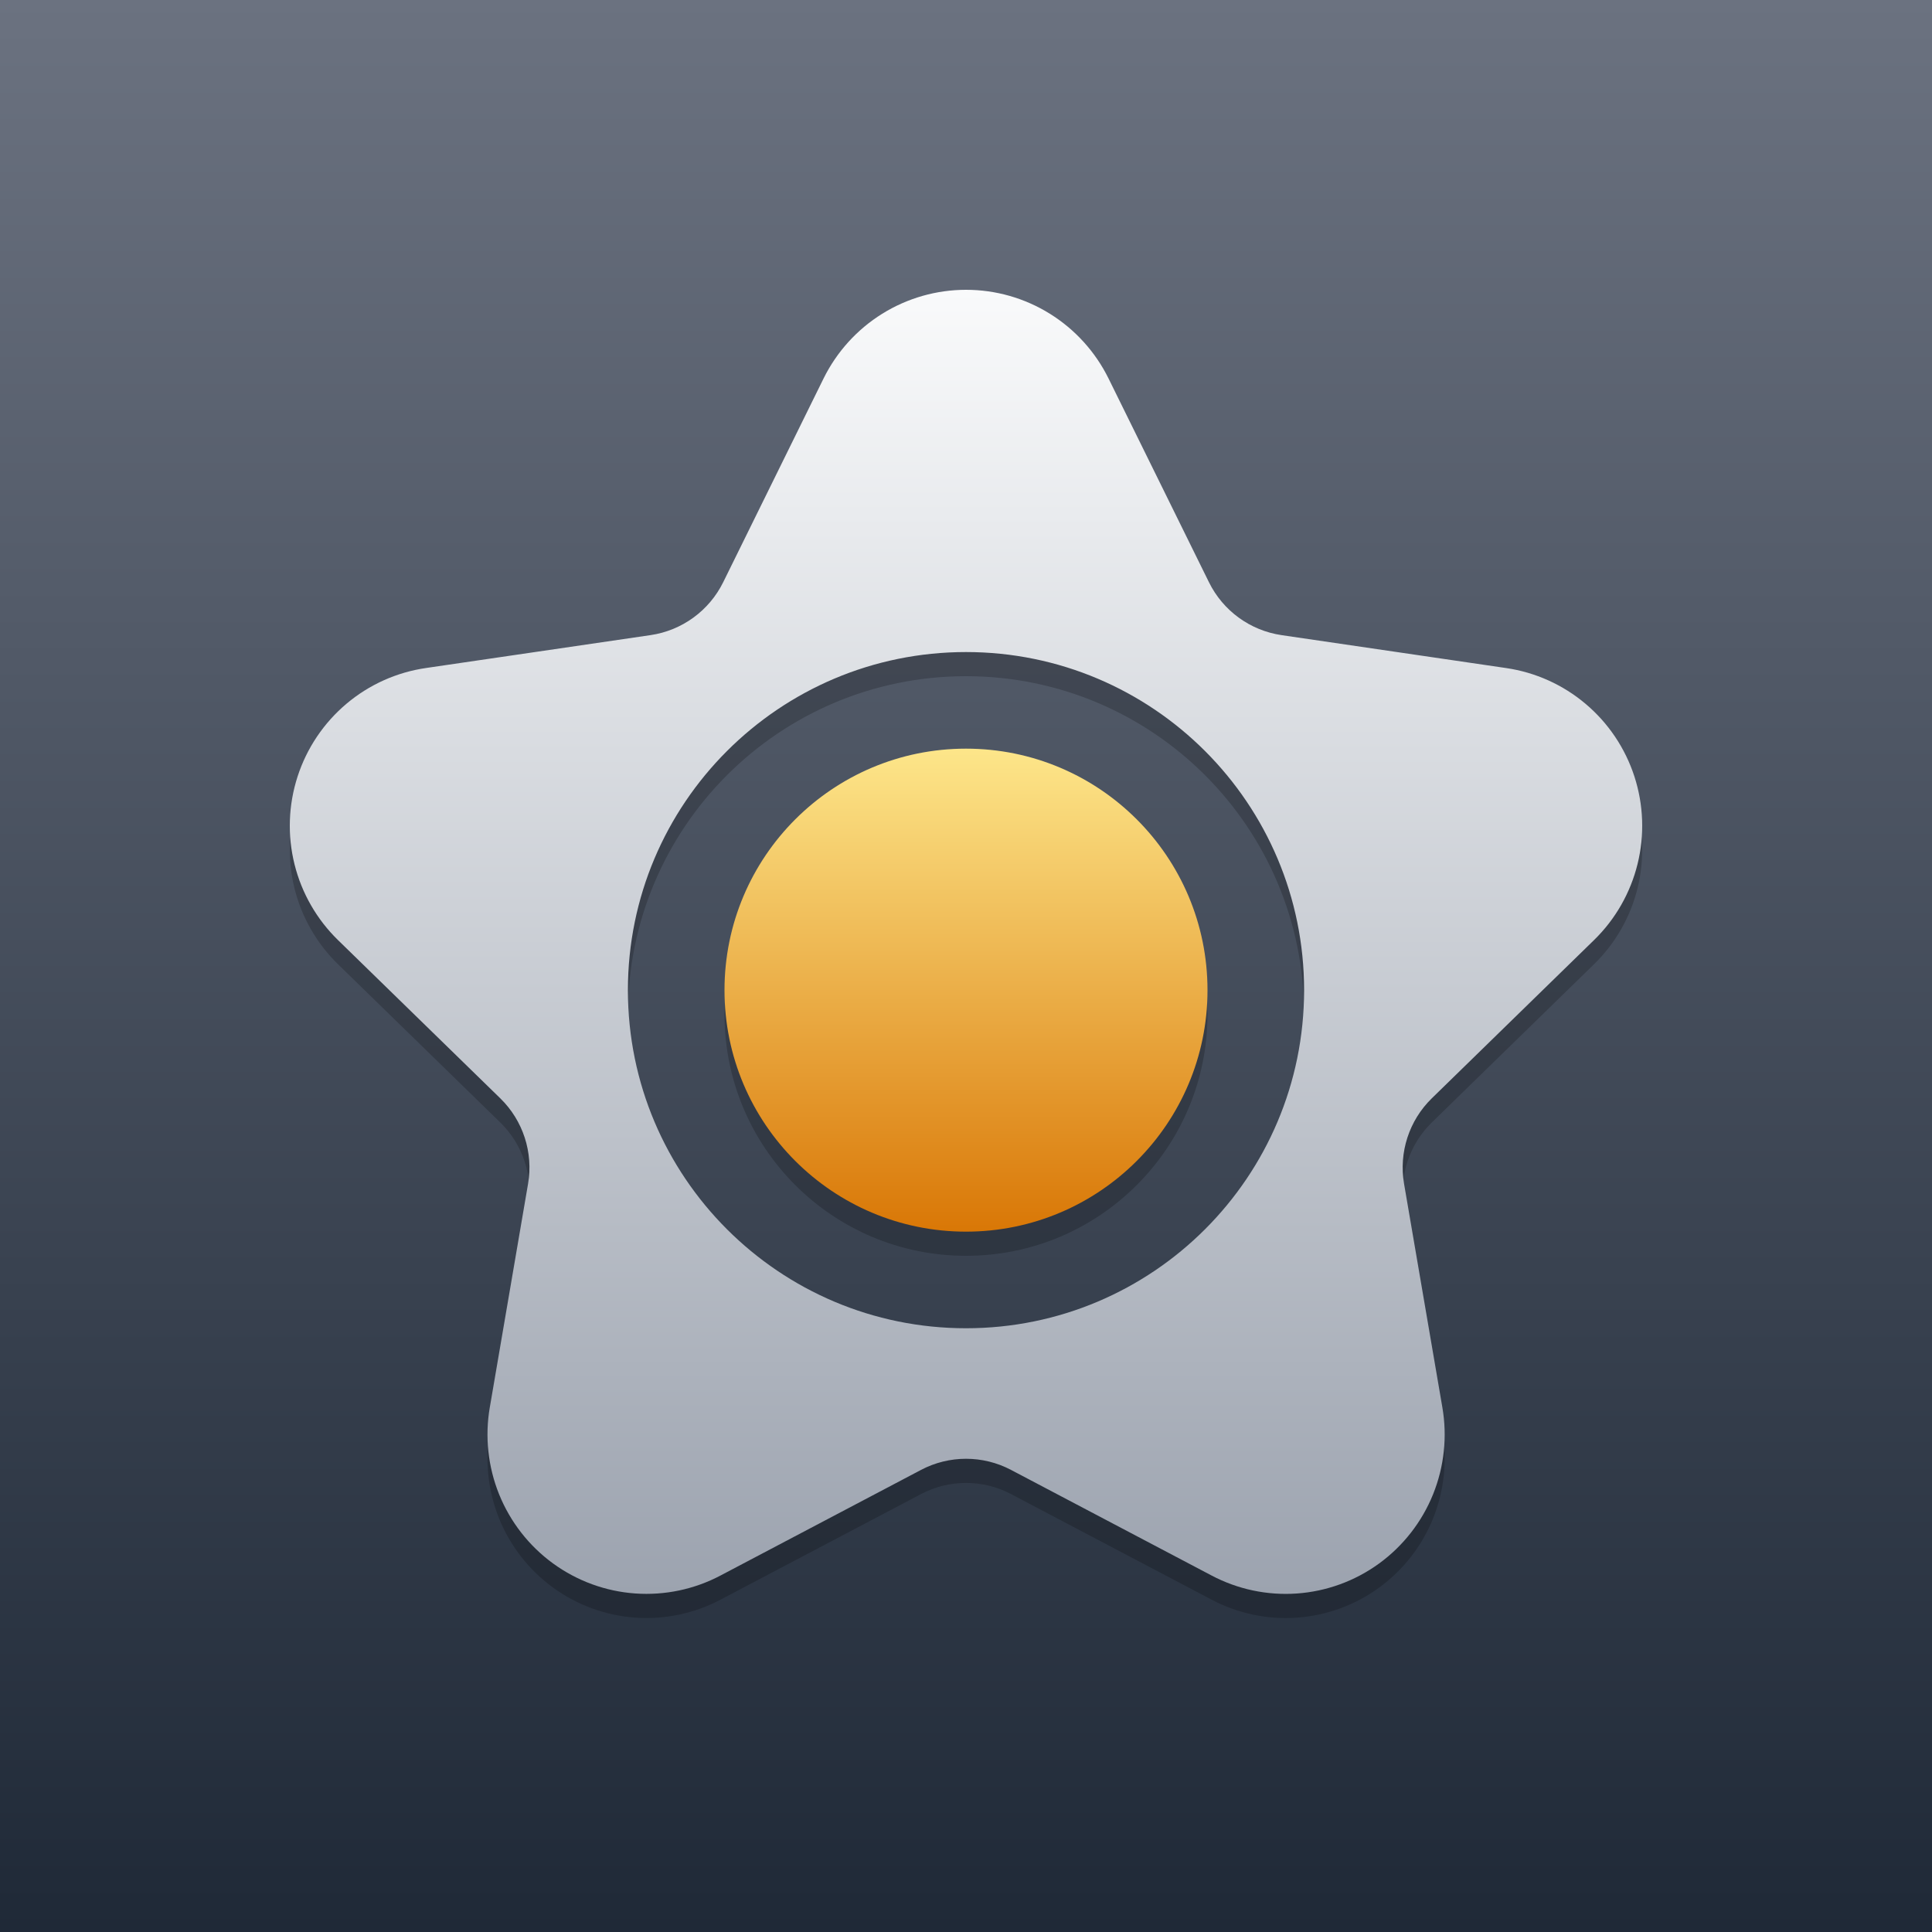
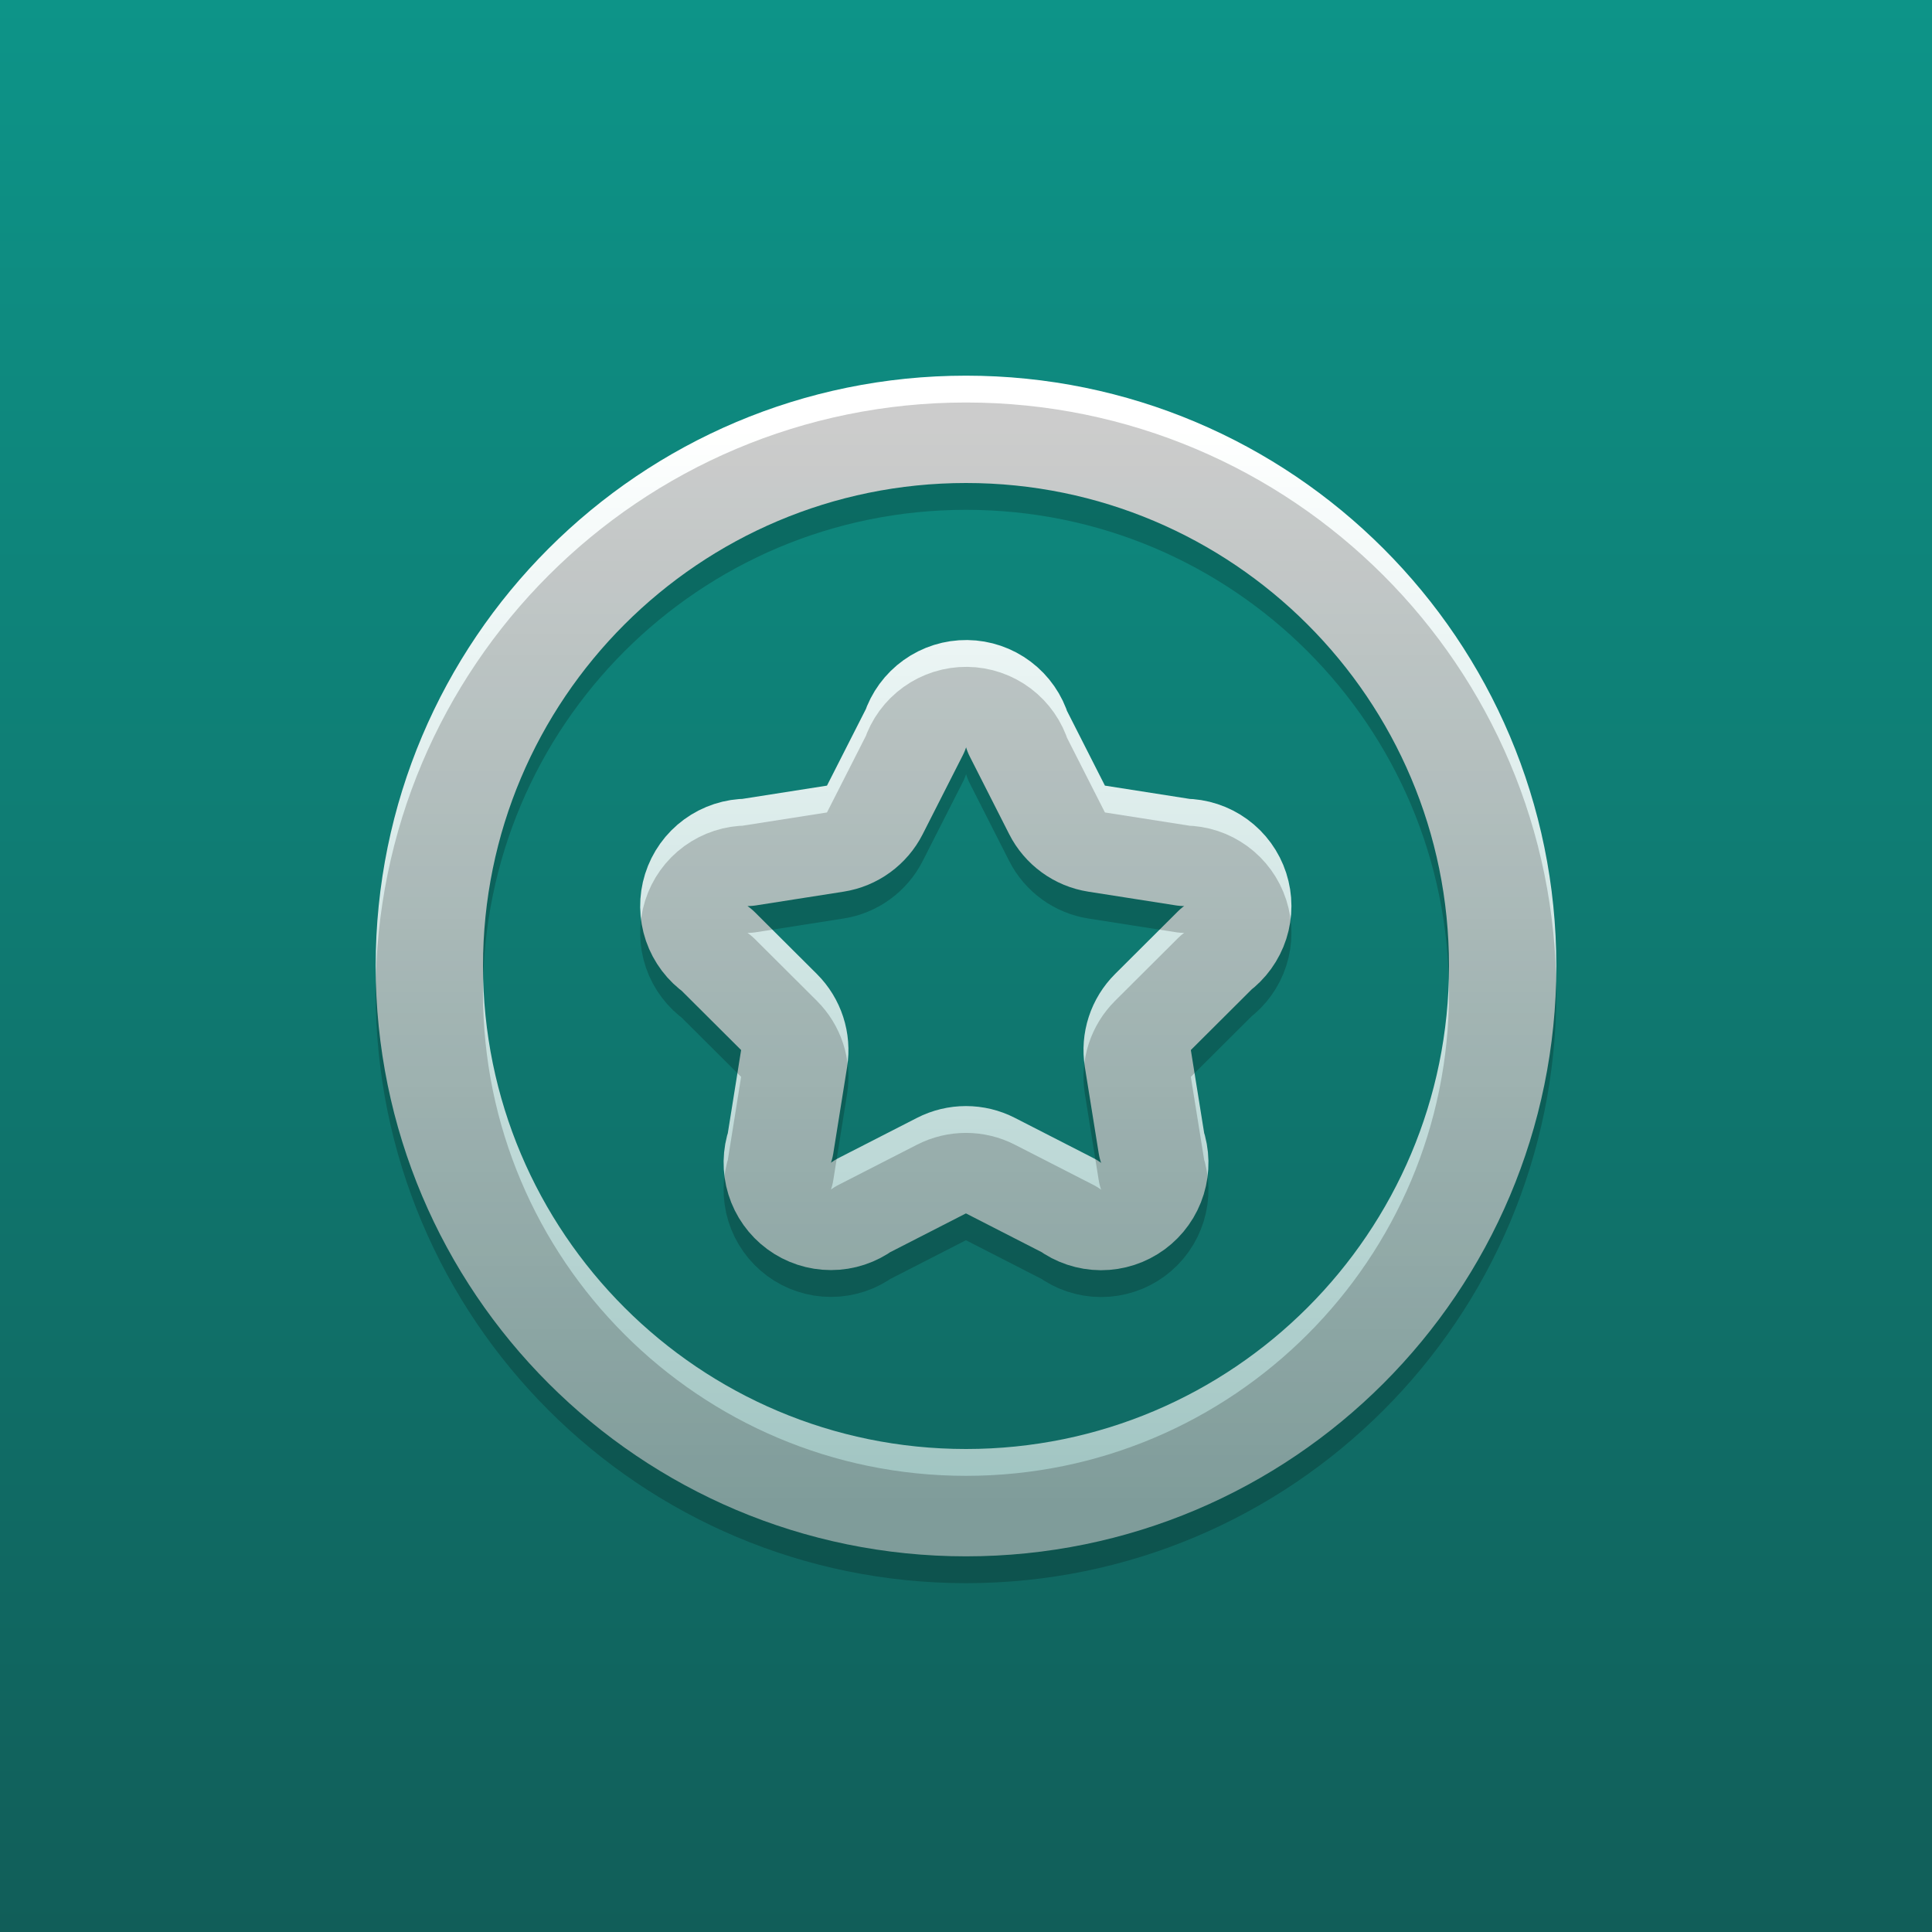
- <svg xmlns="http://www.w3.org/2000/svg" width="80" height="80" viewBox="0 0 80 80" fill="none">
-   <rect width="80" height="80" fill="url(#paint0_linear_2005_13008)" />
-   <path fill-rule="evenodd" clip-rule="evenodd" d="M40.002 13C38.776 13 37.575 13.343 36.532 13.991C35.49 14.639 34.648 15.567 34.103 16.67L29.946 25.109C29.364 26.289 28.239 27.108 26.937 27.299L17.645 28.66C16.431 28.835 15.291 29.346 14.351 30.137C13.407 30.932 12.703 31.977 12.322 33.154C11.941 34.331 11.897 35.591 12.196 36.792C12.494 37.988 13.12 39.075 14.001 39.932L20.716 46.48C21.658 47.398 22.088 48.721 21.866 50.018L20.285 59.257L20.282 59.271C20.073 60.485 20.206 61.733 20.666 62.874C21.129 64.02 21.903 65.012 22.899 65.738C23.896 66.464 25.075 66.895 26.302 66.982C27.527 67.069 28.751 66.812 29.837 66.238L29.846 66.233L38.137 61.866C39.304 61.251 40.698 61.251 41.865 61.866L50.164 66.236C51.248 66.81 52.471 67.069 53.694 66.984C54.924 66.898 56.106 66.468 57.104 65.742C58.102 65.015 58.878 64.022 59.341 62.874C59.801 61.732 59.934 60.483 59.724 59.27L58.139 50.018C57.917 48.721 58.346 47.398 59.288 46.479L66.01 39.922C66.89 39.063 67.513 37.973 67.808 36.776C68.103 35.579 68.057 34.324 67.677 33.151C67.296 31.979 66.596 30.938 65.656 30.145C64.718 29.353 63.579 28.84 62.367 28.663L62.365 28.663L62.36 28.662L53.069 27.3C51.767 27.109 50.642 26.291 50.061 25.111L45.901 16.67C45.356 15.567 44.514 14.639 43.472 13.991C42.43 13.343 41.228 13 40.002 13ZM40 56C47.732 56 54 49.732 54 42C54 34.268 47.732 28 40 28C32.268 28 26 34.268 26 42C26 49.732 32.268 56 40 56Z" fill="black" fill-opacity="0.2" />
-   <path d="M50 42C50 47.523 45.523 52 40 52C34.477 52 30 47.523 30 42C30 36.477 34.477 32 40 32C45.523 32 50 36.477 50 42Z" fill="black" fill-opacity="0.2" />
-   <path fill-rule="evenodd" clip-rule="evenodd" d="M40.002 12C38.776 12 37.575 12.343 36.532 12.991C35.49 13.639 34.648 14.567 34.103 15.67L29.946 24.109C29.364 25.289 28.239 26.108 26.937 26.299L17.645 27.66C16.431 27.835 15.291 28.346 14.351 29.137C13.407 29.932 12.703 30.977 12.322 32.154C11.941 33.331 11.897 34.591 12.196 35.792C12.494 36.988 13.12 38.075 14.001 38.932L20.716 45.48C21.658 46.398 22.088 47.721 21.866 49.018L20.285 58.257L20.282 58.271C20.073 59.485 20.206 60.733 20.666 61.874C21.129 63.02 21.903 64.012 22.899 64.738C23.896 65.464 25.075 65.895 26.302 65.982C27.527 66.069 28.751 65.812 29.837 65.238L29.846 65.233L38.137 60.866C39.304 60.251 40.698 60.251 41.865 60.866L50.164 65.236C51.248 65.81 52.471 66.069 53.694 65.984C54.924 65.898 56.106 65.468 57.104 64.742C58.102 64.015 58.878 63.022 59.341 61.874C59.801 60.732 59.934 59.483 59.724 58.27L58.139 49.018C57.917 47.721 58.346 46.398 59.288 45.479L66.01 38.922C66.89 38.063 67.513 36.973 67.808 35.776C68.103 34.579 68.057 33.324 67.677 32.151C67.296 30.979 66.596 29.938 65.656 29.145C64.718 28.353 63.579 27.84 62.367 27.663L62.365 27.663L62.36 27.662L53.069 26.3C51.767 26.109 50.642 25.291 50.061 24.111L45.901 15.67C45.356 14.567 44.514 13.639 43.472 12.991C42.43 12.343 41.228 12 40.002 12ZM40 55C47.732 55 54 48.732 54 41C54 33.268 47.732 27 40 27C32.268 27 26 33.268 26 41C26 48.732 32.268 55 40 55Z" fill="url(#paint1_linear_2005_13008)" />
-   <circle cx="40" cy="41" r="10" fill="url(#paint2_linear_2005_13008)" />
+ <svg xmlns="http://www.w3.org/2000/svg" width="72" height="72" viewBox="0 0 72 72" fill="none">
+   <rect width="72" height="72" fill="url(#paint0_linear_118_23)" />
+   <path d="M36 56C47.046 56 56 47.046 56 36C56 24.954 47.046 16 36 16C24.954 16 16 24.954 16 36C16 47.046 24.954 56 36 56Z" stroke="url(#paint1_linear_118_23)" stroke-width="4" stroke-linecap="round" stroke-linejoin="round" />
+   <path d="M34.102 27.232C34.234 26.827 34.492 26.474 34.839 26.226C35.185 25.978 35.602 25.847 36.029 25.852C36.455 25.857 36.868 25.999 37.209 26.256C37.549 26.513 37.798 26.872 37.92 27.28L39.394 30.184C39.537 30.466 39.746 30.71 40.002 30.896C40.258 31.083 40.555 31.205 40.868 31.254L44.136 31.766C44.557 31.768 44.966 31.902 45.306 32.15C45.647 32.398 45.9 32.747 46.03 33.147C46.16 33.547 46.161 33.978 46.032 34.379C45.903 34.779 45.651 35.129 45.312 35.378L42.968 37.714C42.744 37.937 42.575 38.211 42.477 38.512C42.379 38.813 42.354 39.133 42.404 39.446L42.922 42.672C43.065 43.076 43.073 43.516 42.947 43.925C42.821 44.335 42.566 44.694 42.221 44.948C41.876 45.202 41.458 45.338 41.029 45.337C40.601 45.335 40.184 45.196 39.84 44.94L36.91 43.44C36.628 43.295 36.315 43.22 35.998 43.22C35.681 43.22 35.368 43.295 35.086 43.44L32.156 44.94C31.812 45.194 31.396 45.332 30.969 45.332C30.541 45.333 30.125 45.196 29.781 44.943C29.437 44.689 29.183 44.332 29.056 43.924C28.93 43.516 28.937 43.078 29.078 42.674L29.594 39.448C29.644 39.135 29.619 38.815 29.521 38.513C29.423 38.212 29.255 37.938 29.03 37.714L26.718 35.41C26.367 35.167 26.104 34.818 25.965 34.415C25.827 34.011 25.821 33.574 25.949 33.167C26.077 32.76 26.331 32.404 26.675 32.152C27.02 31.9 27.435 31.765 27.862 31.766L31.128 31.254C31.441 31.205 31.738 31.083 31.994 30.896C32.25 30.71 32.459 30.466 32.602 30.184L34.102 27.232Z" stroke="url(#paint2_linear_118_23)" stroke-width="4" stroke-linecap="round" stroke-linejoin="round" />
+   <path d="M36 57C47.046 57 56 48.046 56 37C56 25.954 47.046 17 36 17C24.954 17 16 25.954 16 37C16 48.046 24.954 57 36 57Z" stroke="black" stroke-opacity="0.2" stroke-width="4" stroke-linecap="round" stroke-linejoin="round" />
+   <path d="M34.102 28.232C34.234 27.827 34.492 27.474 34.839 27.226C35.185 26.978 35.602 26.847 36.029 26.852C36.455 26.857 36.868 26.999 37.209 27.256C37.549 27.513 37.798 27.872 37.92 28.28L39.394 31.184C39.537 31.466 39.746 31.71 40.002 31.896C40.258 32.083 40.555 32.205 40.868 32.254L44.136 32.766C44.557 32.768 44.966 32.902 45.306 33.15C45.647 33.398 45.9 33.747 46.03 34.147C46.16 34.547 46.161 34.978 46.032 35.379C45.903 35.779 45.651 36.129 45.312 36.378L42.968 38.714C42.744 38.937 42.575 39.211 42.477 39.512C42.379 39.813 42.354 40.133 42.404 40.446L42.922 43.672C43.065 44.076 43.073 44.516 42.947 44.925C42.821 45.335 42.566 45.694 42.221 45.948C41.876 46.202 41.458 46.338 41.029 46.337C40.601 46.335 40.184 46.196 39.84 45.94L36.91 44.44C36.628 44.295 36.315 44.22 35.998 44.22C35.681 44.22 35.368 44.295 35.086 44.44L32.156 45.94C31.812 46.194 31.396 46.332 30.969 46.332C30.541 46.333 30.125 46.196 29.781 45.943C29.437 45.689 29.183 45.332 29.056 44.924C28.93 44.516 28.937 44.078 29.078 43.674L29.594 40.448C29.644 40.135 29.619 39.815 29.521 39.513C29.423 39.212 29.255 38.938 29.03 38.714L26.718 36.41C26.367 36.167 26.104 35.818 25.965 35.415C25.827 35.011 25.821 34.574 25.949 34.167C26.077 33.76 26.331 33.404 26.675 33.152C27.02 32.9 27.435 32.765 27.862 32.766L31.128 32.254C31.441 32.205 31.738 32.083 31.994 31.896C32.25 31.71 32.459 31.466 32.602 31.184L34.102 28.232Z" stroke="black" stroke-opacity="0.2" stroke-width="4" stroke-linecap="round" stroke-linejoin="round" />
  <defs>
-     <linearGradient id="paint0_linear_2005_13008" x1="40" y1="0" x2="40" y2="80" gradientUnits="userSpaceOnUse">
-       <stop stop-color="#6B7280" />
-       <stop offset="1" stop-color="#1F2937" />
+     <linearGradient id="paint0_linear_118_23" x1="36" y1="0" x2="36" y2="72" gradientUnits="userSpaceOnUse">
+       <stop stop-color="#0D9488" />
+       <stop offset="1" stop-color="#115E59" />
    </linearGradient>
-     <linearGradient id="paint1_linear_2005_13008" x1="40" y1="12" x2="40" y2="66" gradientUnits="userSpaceOnUse">
-       <stop stop-color="#F9FAFB" />
-       <stop offset="1" stop-color="#9CA3AF" />
+     <linearGradient id="paint1_linear_118_23" x1="36" y1="16" x2="36" y2="56" gradientUnits="userSpaceOnUse">
+       <stop stop-color="white" />
+       <stop offset="1" stop-color="white" stop-opacity="0.6" />
    </linearGradient>
-     <linearGradient id="paint2_linear_2005_13008" x1="40" y1="31" x2="40" y2="51" gradientUnits="userSpaceOnUse">
-       <stop stop-color="#FDE68A" />
-       <stop offset="1" stop-color="#D97706" />
+     <linearGradient id="paint2_linear_118_23" x1="36" y1="16" x2="36" y2="56" gradientUnits="userSpaceOnUse">
+       <stop stop-color="white" />
+       <stop offset="1" stop-color="white" stop-opacity="0.6" />
    </linearGradient>
  </defs>
</svg>
